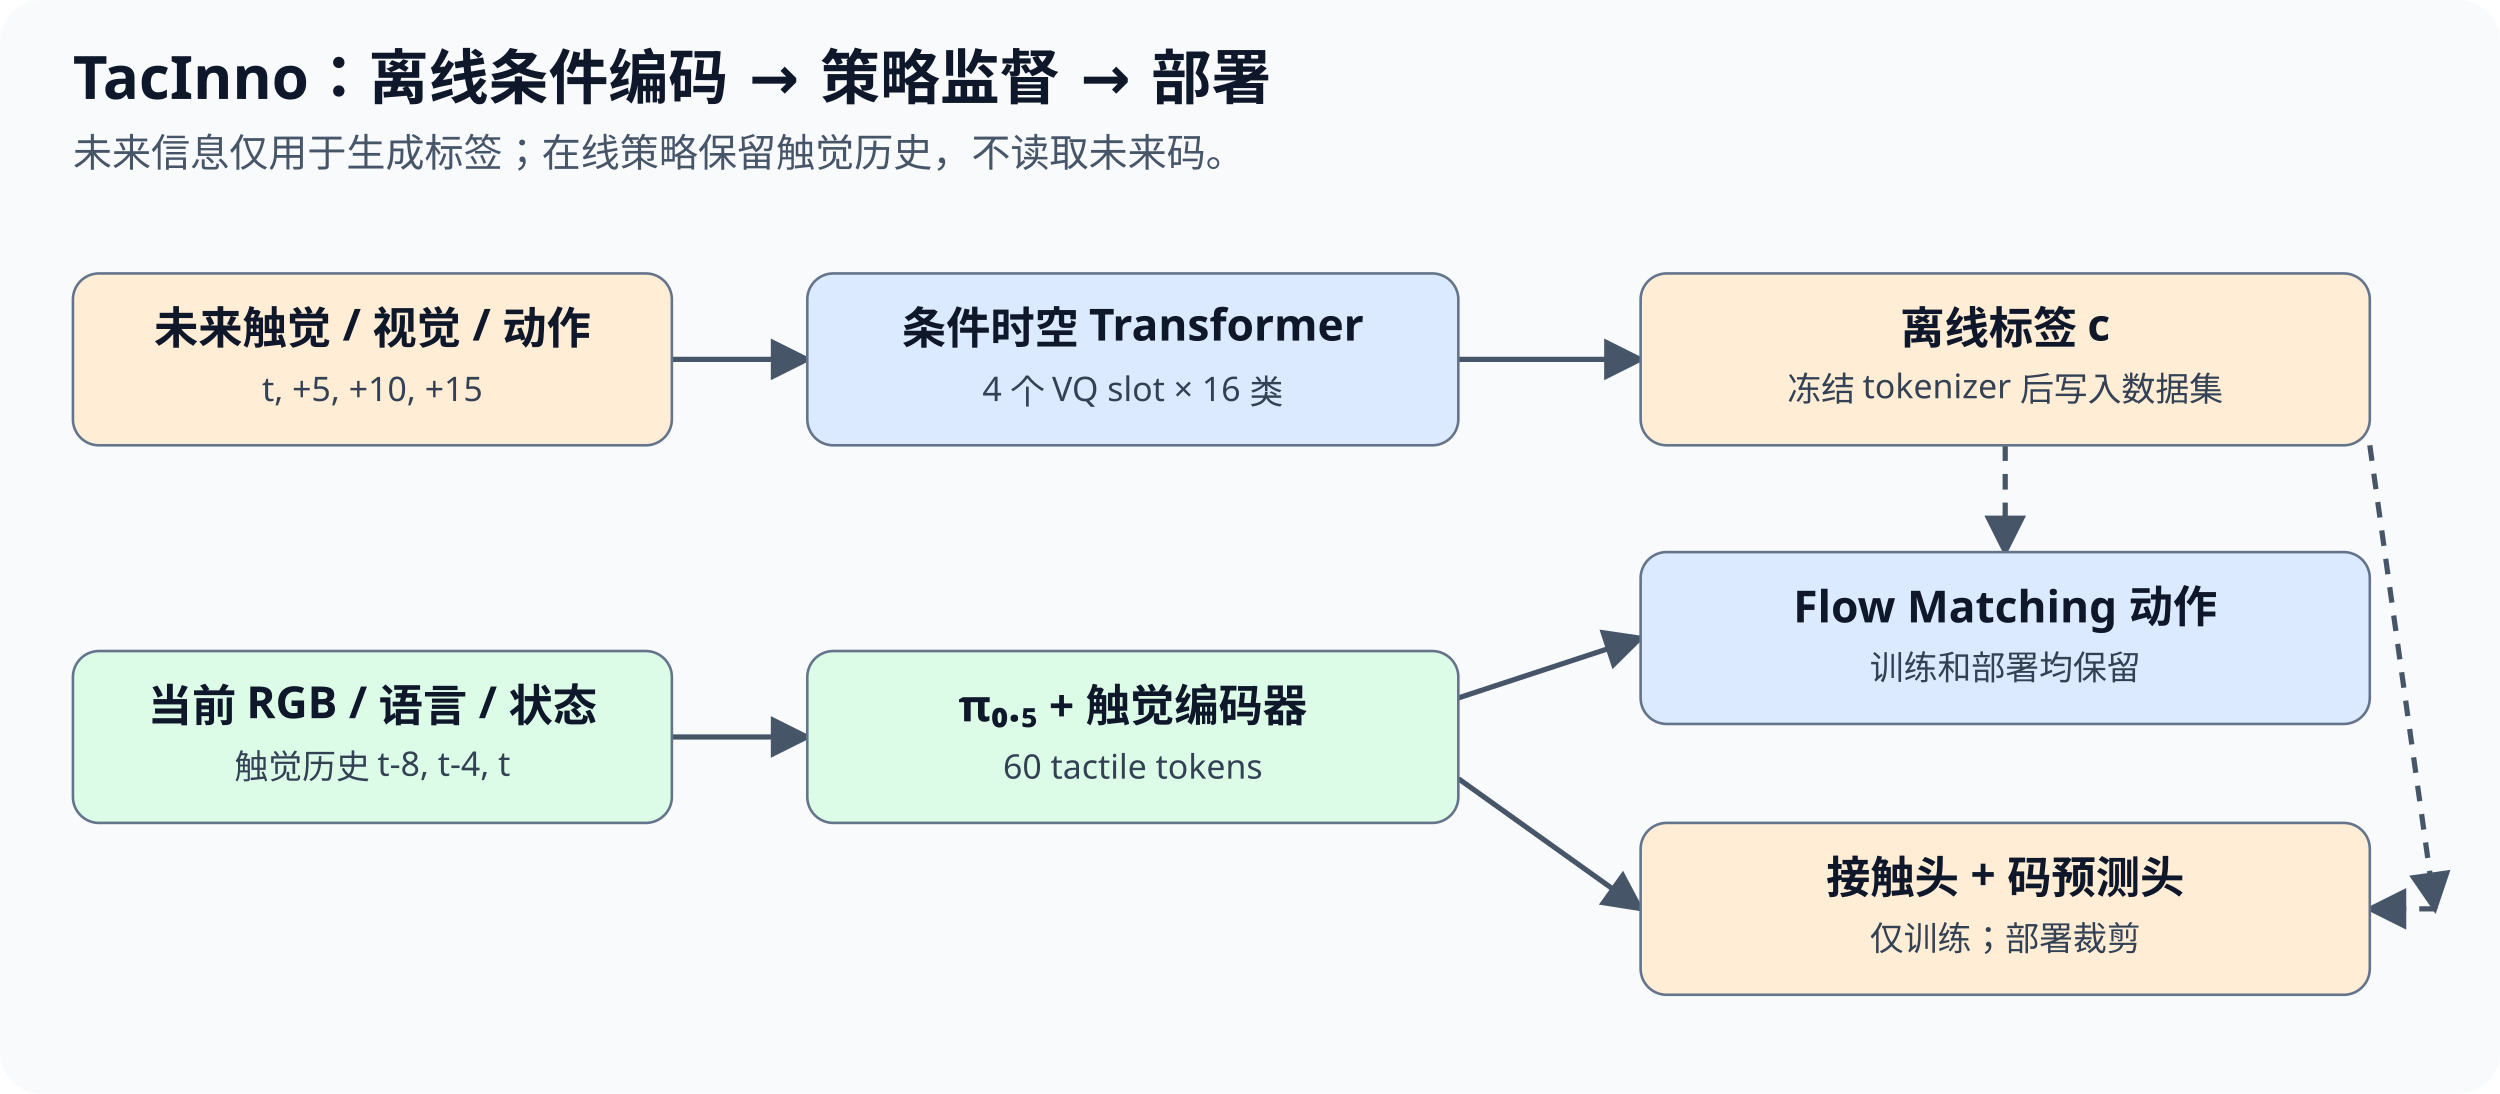
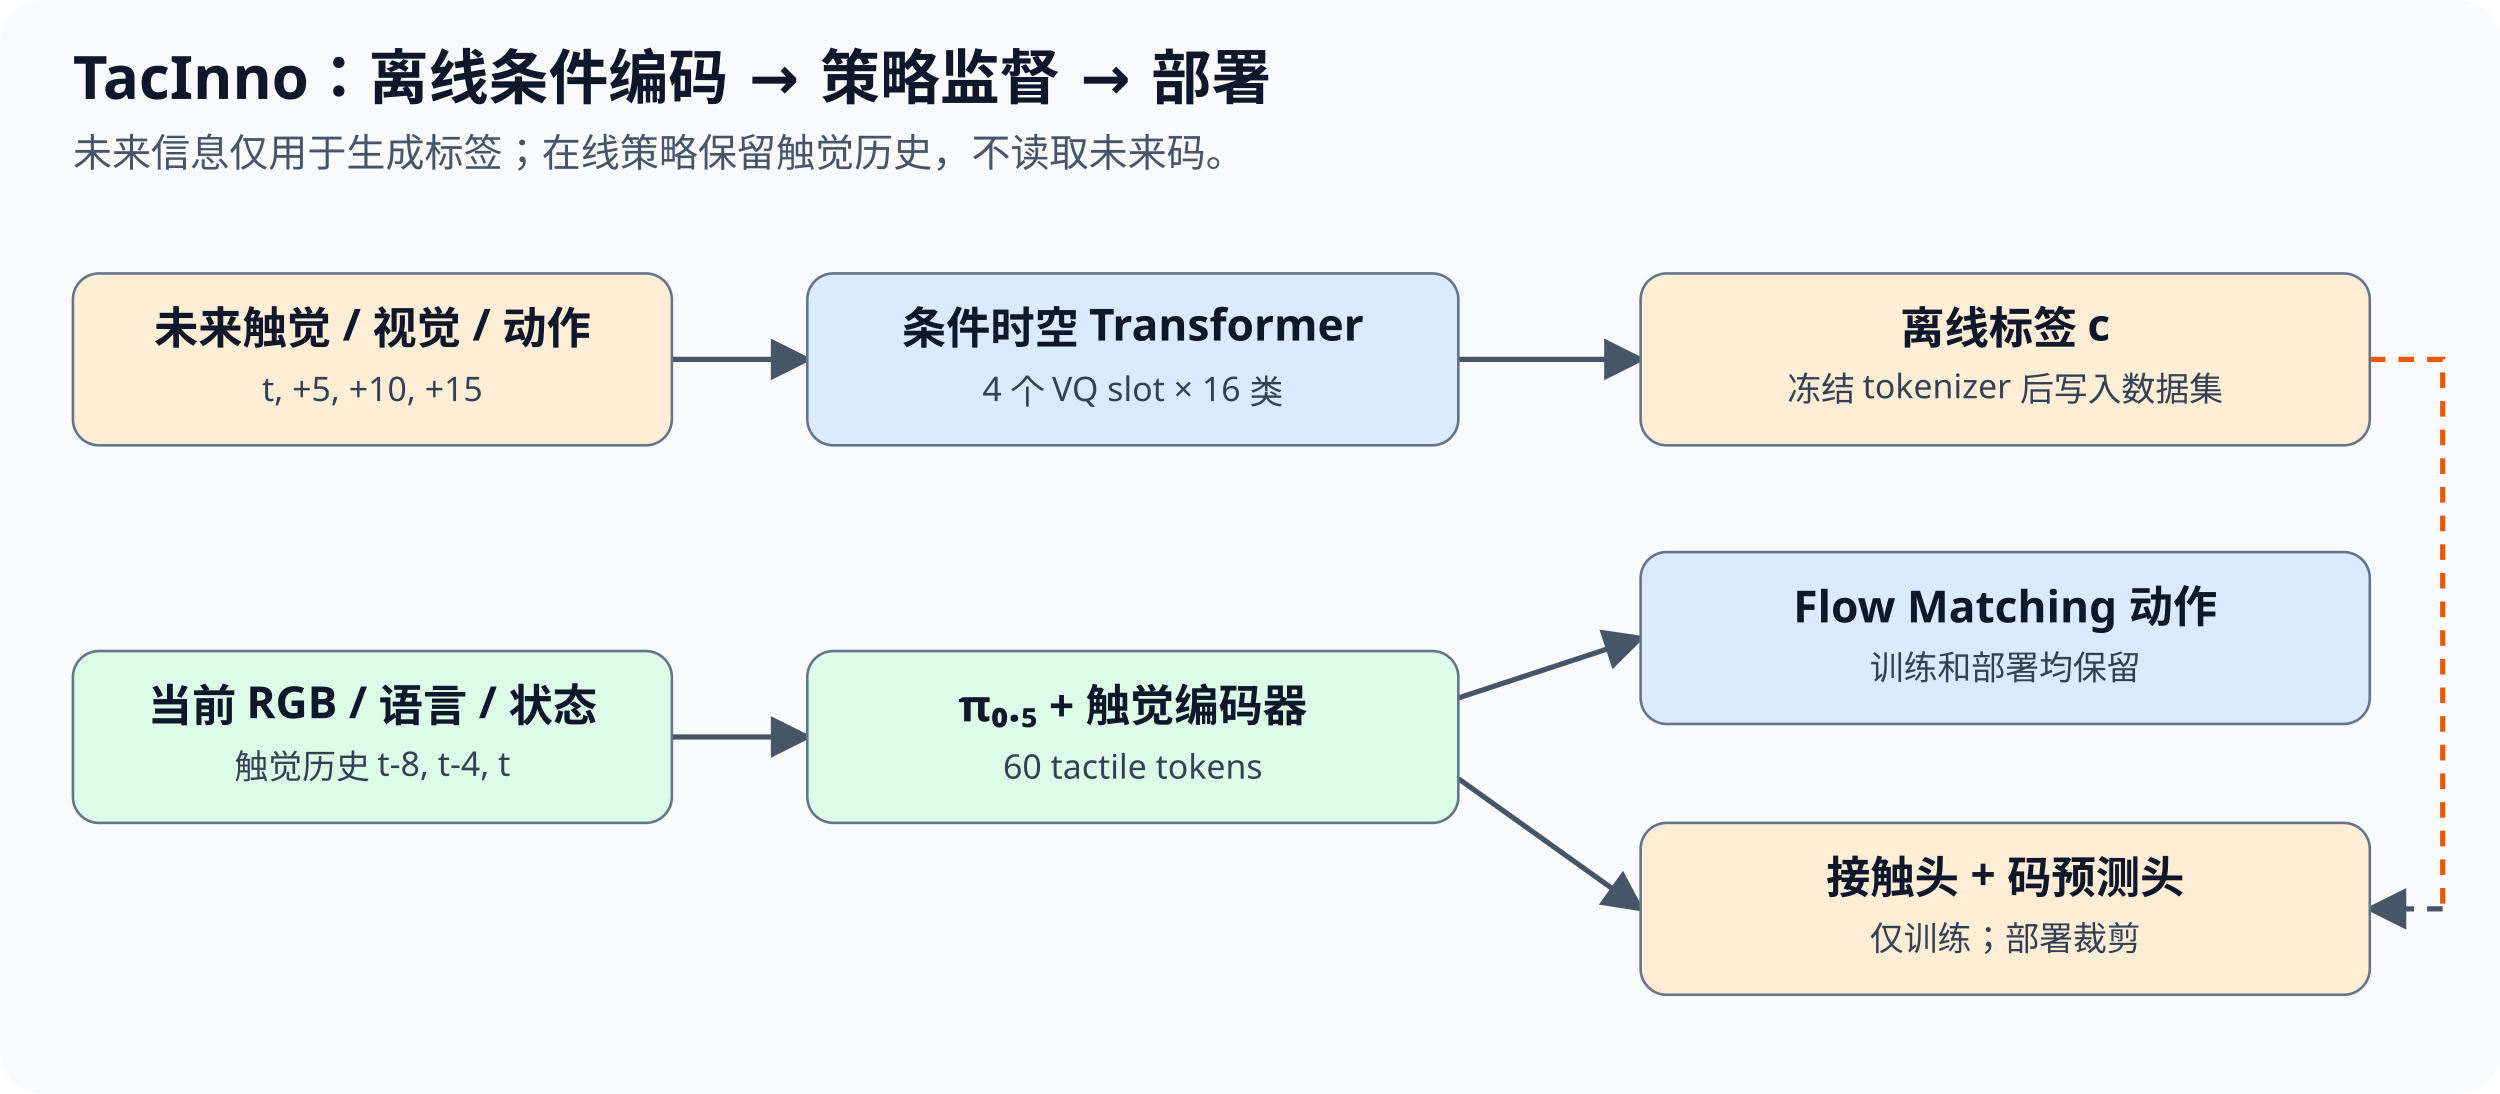
<svg xmlns="http://www.w3.org/2000/svg" viewBox="0 0 960 420" role="img" aria-label="TacInno：离线条件编码 → 策略监督 → 部署">
  <defs>
    <marker id="a" markerWidth="8" markerHeight="8" refX="7" refY="4" orient="auto">
      <path d="M0 0L8 4L0 8Z" fill="#475569" />
    </marker>
  </defs>
  <rect width="960" height="420" rx="16" fill="#f8fafc" />
  <g font-family="sans-serif">
    <text x="28" y="38" font-size="23" font-weight="bold" fill="#0f172a">TacInno：离线条件编码 → 策略监督 → 部署</text>
    <text x="28" y="64" font-size="15" fill="#475569">未来信息仅用于生成标签；在线策略保留触觉历史，不读取未来码。</text>
    <path d="M258 138L310 138" stroke="#475569" stroke-width="2" marker-end="url(#a)" fill="none" />
    <path d="M560 138L630 138" stroke="#475569" stroke-width="2" marker-end="url(#a)" fill="none" />
    <path d="M258 283L310 283" stroke="#475569" stroke-width="2" marker-end="url(#a)" fill="none" />
    <path d="M560 268L630 245" stroke="#475569" stroke-width="2" marker-end="url(#a)" fill="none" />
    <path d="M560 299L630 349" stroke="#475569" stroke-width="2" marker-end="url(#a)" fill="none" />
-     <path d="M770 171L770 212" stroke="#475569" stroke-width="2" stroke-dasharray="6 5" marker-end="url(#a)" fill="none" />
-     <path d="M910 171L935 349" stroke="#475569" stroke-width="2" stroke-dasharray="6 5" marker-end="url(#a)" fill="none" />
-     <path d="M935 349L910 349" stroke="#475569" stroke-width="2" stroke-dasharray="6 5" marker-end="url(#a)" fill="none" />
+     <path d="M910 138H938V349" stroke="#ea580c" stroke-width="2" stroke-dasharray="6 5" fill="none" />
+     <path d="M938 349L910 349" stroke="#475569" stroke-width="2" stroke-dasharray="6 5" marker-end="url(#a)" fill="none" />
    <rect x="28" y="105" width="230" height="66" rx="10" fill="#ffedd5" stroke="#64748b" />
    <text x="143" y="132" text-anchor="middle" font-size="17" font-weight="bold" fill="#0f172a">未来触觉 / 视觉 / 动作</text>
    <text x="143" y="154" text-anchor="middle" font-size="13" fill="#334155">t, +5, +10, +15</text>
    <rect x="310" y="105" width="250" height="66" rx="10" fill="#dbeafe" stroke="#64748b" />
    <text x="435" y="132" text-anchor="middle" font-size="17" font-weight="bold" fill="#0f172a">条件时空 Transformer</text>
    <text x="435" y="154" text-anchor="middle" font-size="13" fill="#334155">4 个 VQ slot × 16 类</text>
    <rect x="630" y="105" width="280" height="66" rx="10" fill="#ffedd5" stroke="#64748b" />
    <text x="770" y="132" text-anchor="middle" font-size="17" font-weight="bold" fill="#0f172a">离线标签 c</text>
    <text x="770" y="154" text-anchor="middle" font-size="13" fill="#334155">冻结 tokenizer 后写入数据集</text>
    <rect x="28" y="250" width="230" height="66" rx="10" fill="#dcfce7" stroke="#64748b" />
    <text x="143" y="277" text-anchor="middle" font-size="17" font-weight="bold" fill="#0f172a">当前 RGB / 语言 / 状态</text>
    <text x="143" y="299" text-anchor="middle" font-size="13" fill="#334155">触觉历史 t-8, t-4, t</text>
    <rect x="310" y="250" width="250" height="66" rx="10" fill="#dcfce7" stroke="#64748b" />
    <text x="435" y="277" text-anchor="middle" font-size="17" font-weight="bold" fill="#0f172a">π₀.₅ + 触觉编码器</text>
    <text x="435" y="299" text-anchor="middle" font-size="13" fill="#334155">60 tactile tokens</text>
    <rect x="630" y="212" width="280" height="66" rx="10" fill="#dbeafe" stroke="#64748b" />
    <text x="770" y="239" text-anchor="middle" font-size="17" font-weight="bold" fill="#0f172a">Flow Matching 动作</text>
    <text x="770" y="261" text-anchor="middle" font-size="13" fill="#334155">训练和部署均保留</text>
    <rect x="630" y="316" width="280" height="66" rx="10" fill="#ffedd5" stroke="#64748b" />
    <text x="770" y="343" text-anchor="middle" font-size="17" font-weight="bold" fill="#0f172a">接触头 + 码预测头</text>
    <text x="770" y="365" text-anchor="middle" font-size="13" fill="#334155">仅训练；部署裁剪</text>
  </g>
</svg>
